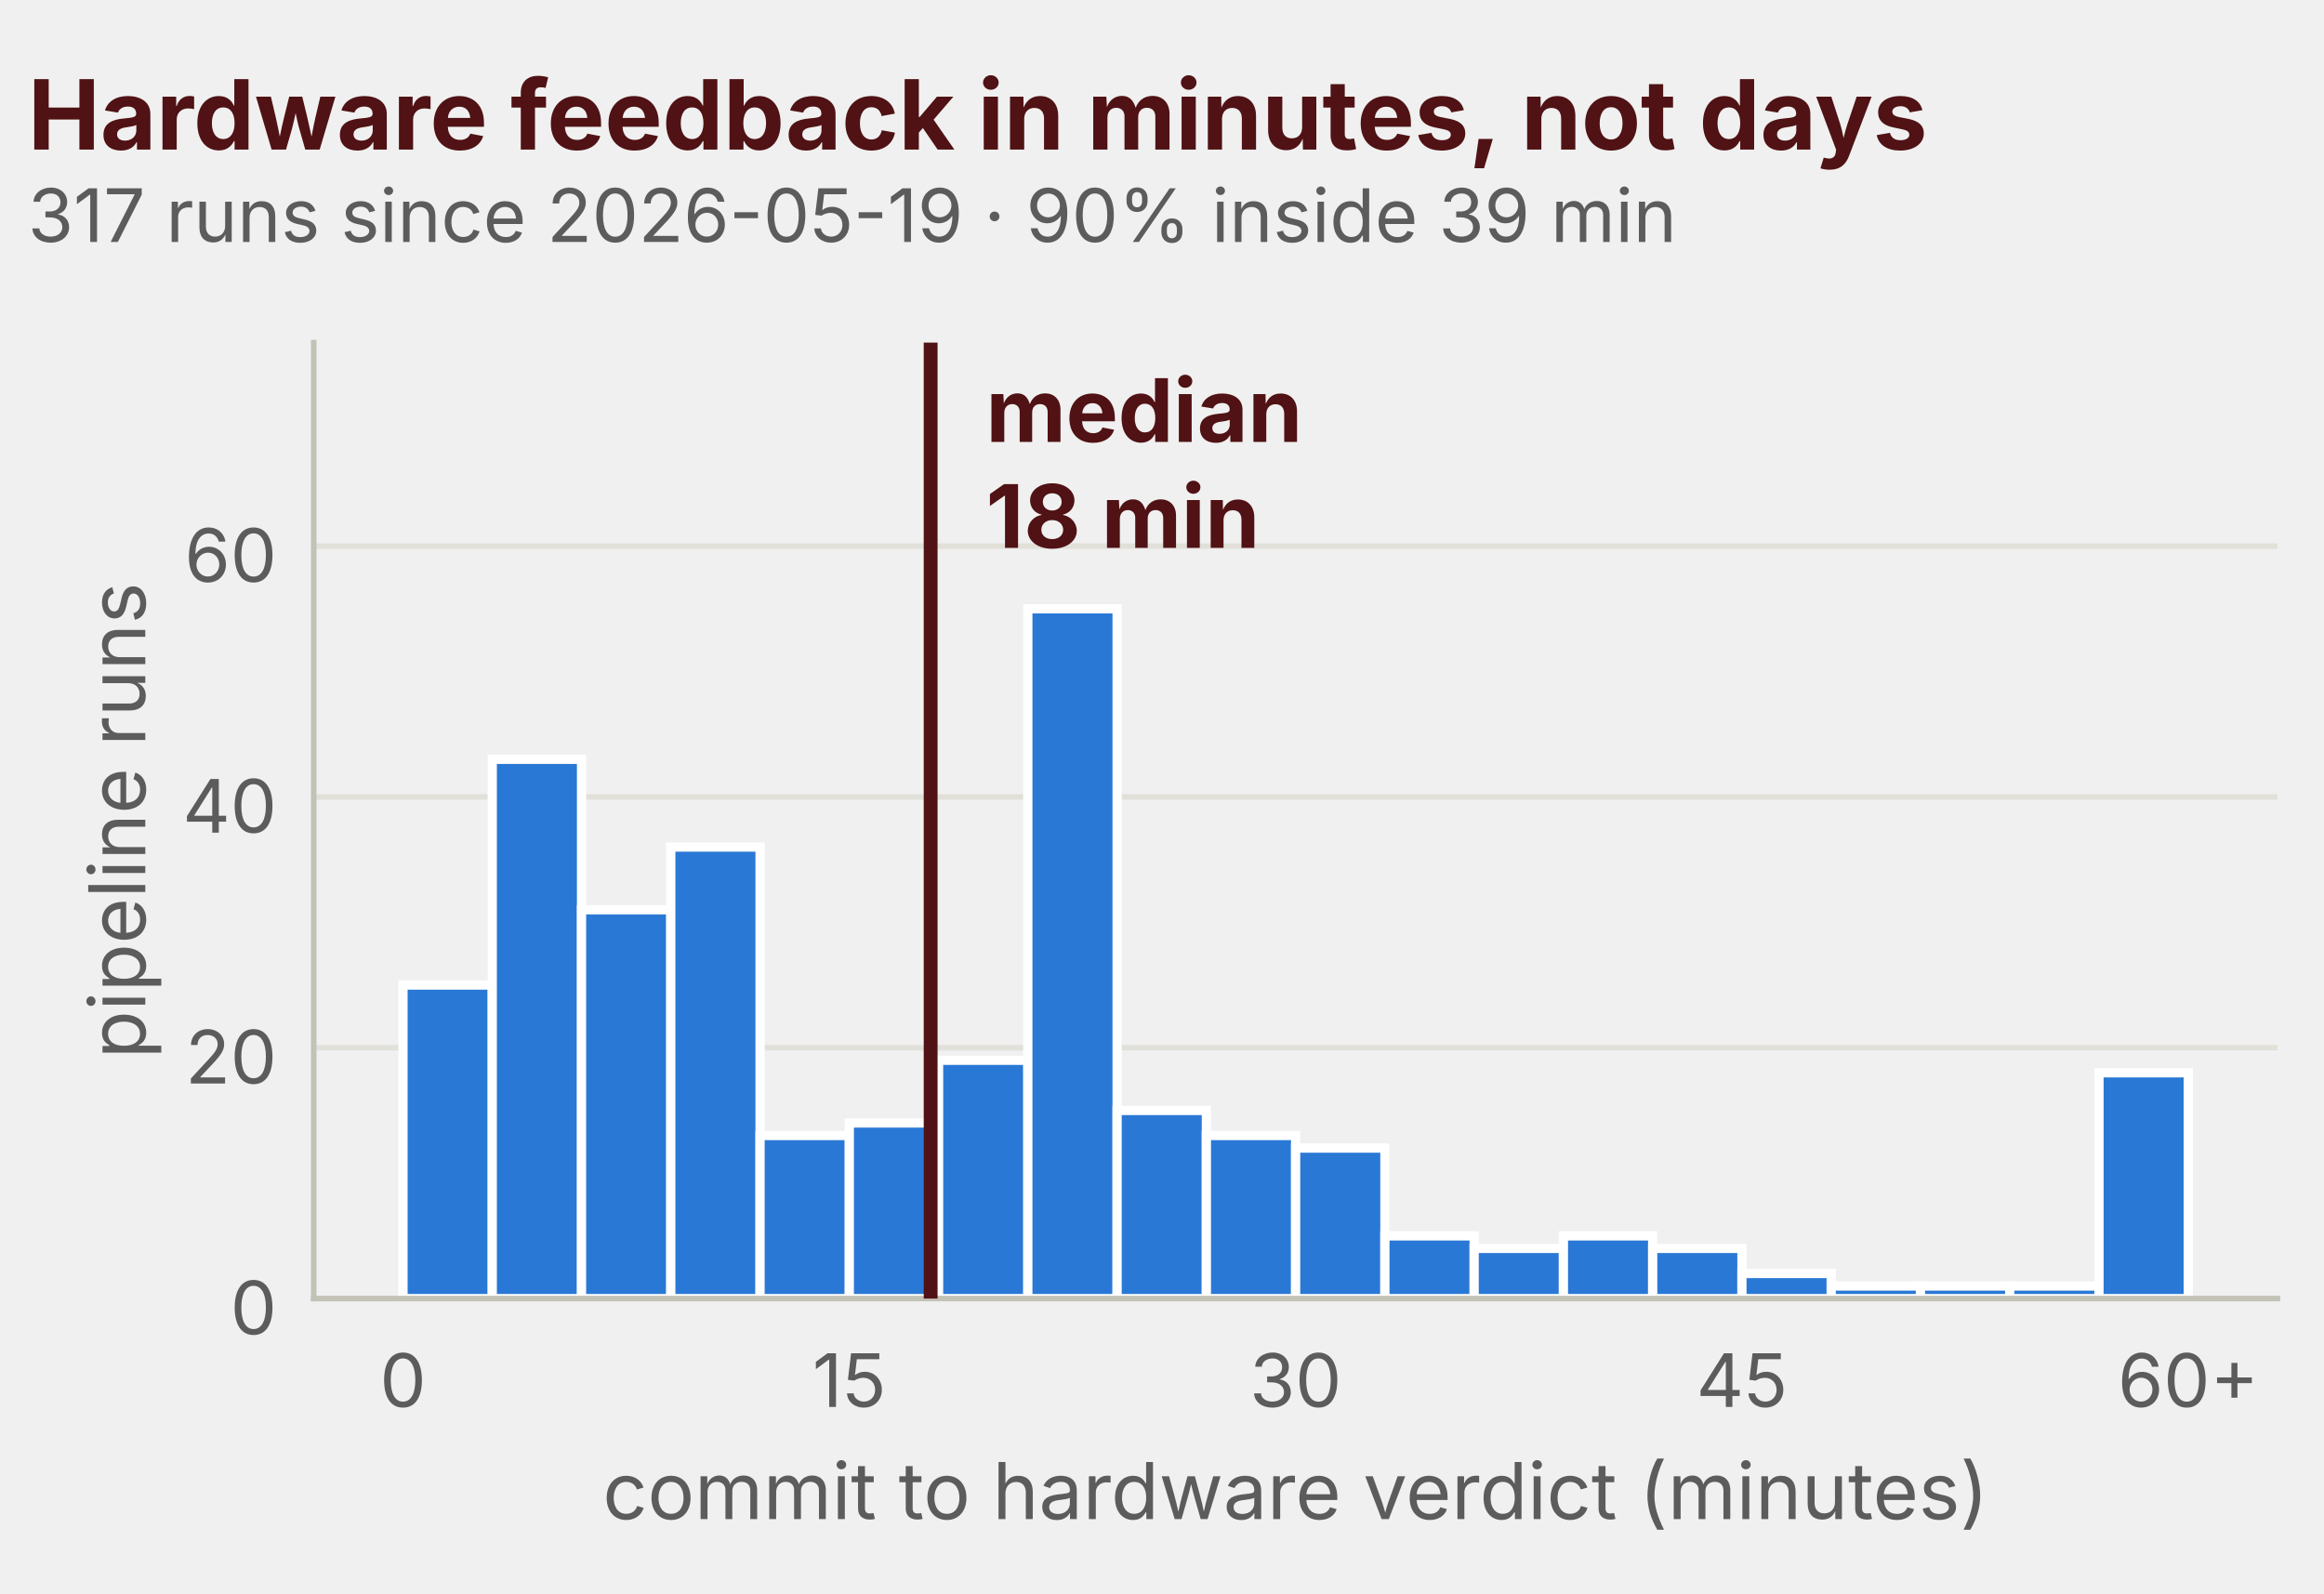
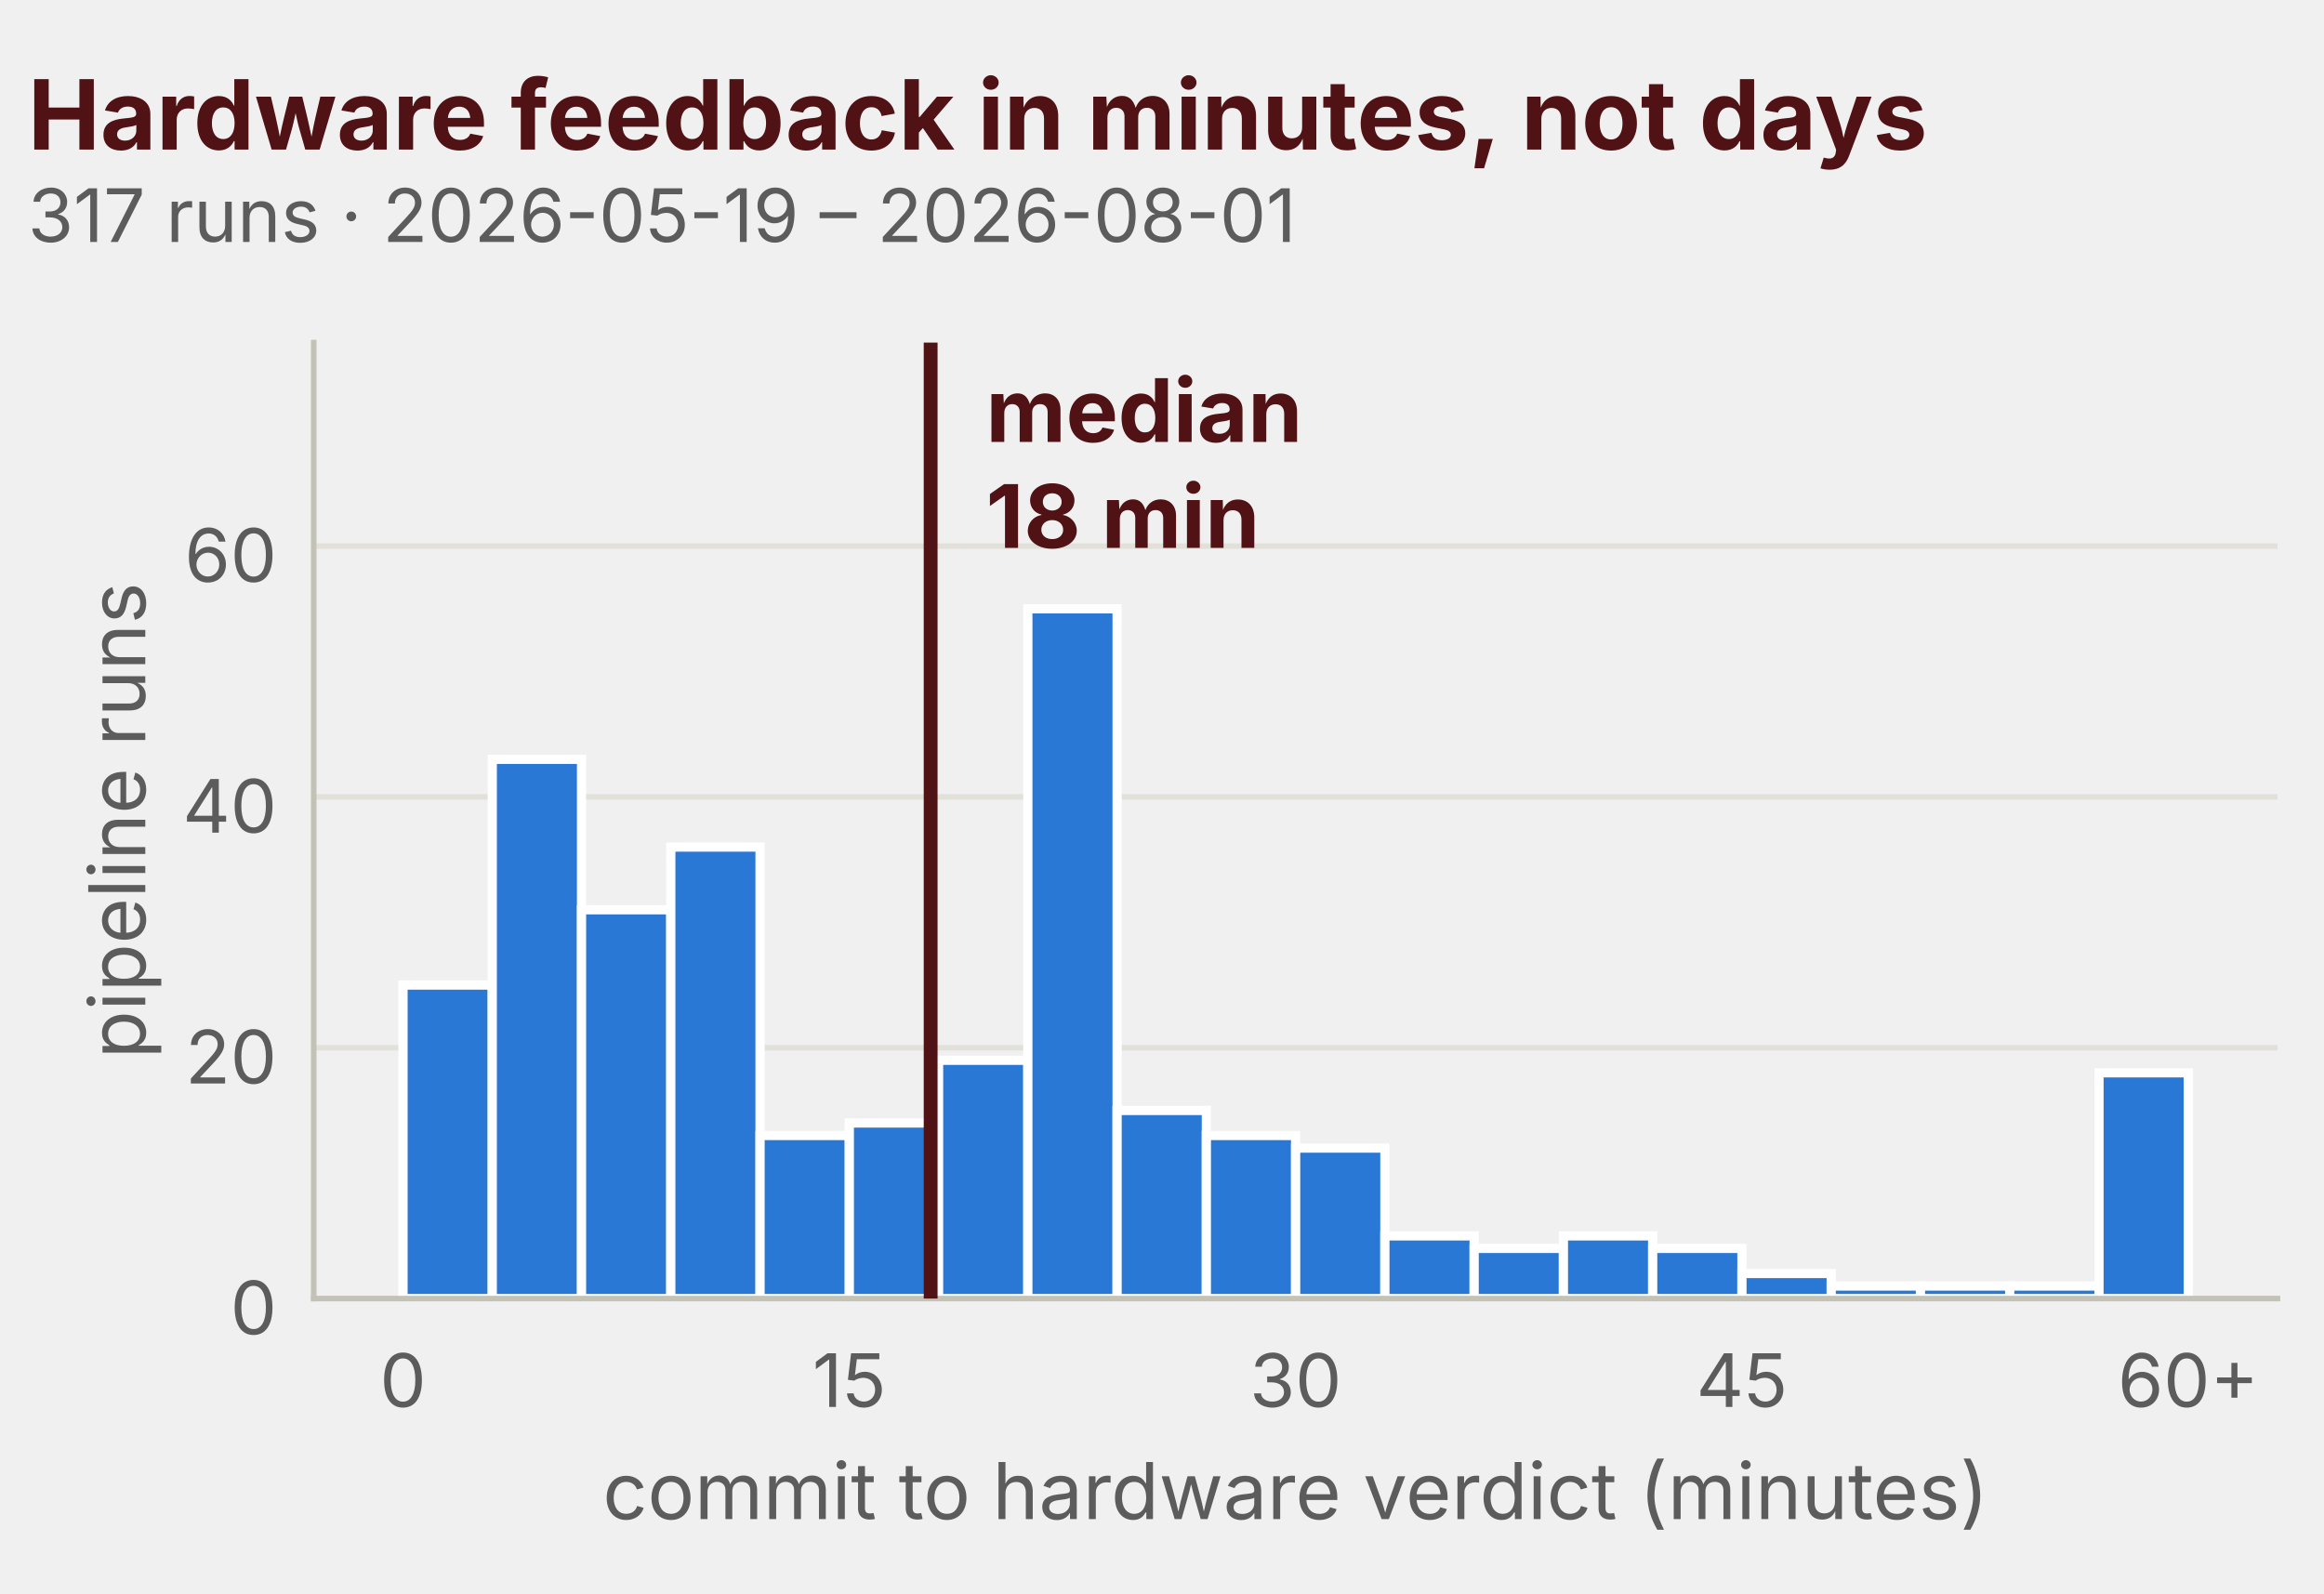
<svg xmlns="http://www.w3.org/2000/svg" width="504pt" height="345.6pt" viewBox="0 0 504 345.6" version="1.1">
  <defs>
    <style type="text/css">*{stroke-linejoin: round; stroke-linecap: butt}</style>
  </defs>
  <g id="figure_1">
    <g id="patch_1">
      <path d="M 0 345.6  L 504 345.6  L 504 0  L 0 0  L 0 345.6  z " style="fill: none" />
    </g>
    <g id="axes_1">
      <g id="patch_2">
        <path d="M 68.04 281.664  L 493.92 281.664  L 493.92 74.304  L 68.04 74.304  L 68.04 281.664  z " style="fill: none" />
      </g>
      <g id="matplotlib.axis_1">
        <g id="xtick_1">
          <g id="line2d_1" />
          <g id="text_1">
            <text style="font-size: 16px; font-family: 'Inter', 'Source Sans 3', 'Liberation Sans', 'DejaVu Sans', sans-serif; text-anchor: middle; fill: #5c5c5c" x="87.398" y="305.164" transform="rotate(-0 87.39818 305.164)">0</text>
          </g>
        </g>
        <g id="xtick_2">
          <g id="line2d_2" />
          <g id="text_2">
            <text style="font-size: 16px; font-family: 'Inter', 'Source Sans 3', 'Liberation Sans', 'DejaVu Sans', sans-serif; text-anchor: middle; fill: #5c5c5c" x="184.189" y="305.164" transform="rotate(-0 184.1891 305.164)">15</text>
          </g>
        </g>
        <g id="xtick_3">
          <g id="line2d_3" />
          <g id="text_3">
            <text style="font-size: 16px; font-family: 'Inter', 'Source Sans 3', 'Liberation Sans', 'DejaVu Sans', sans-serif; text-anchor: middle; fill: #5c5c5c" x="280.98" y="305.164" transform="rotate(-0 280.98 305.164)">30</text>
          </g>
        </g>
        <g id="xtick_4">
          <g id="line2d_4" />
          <g id="text_4">
            <text style="font-size: 16px; font-family: 'Inter', 'Source Sans 3', 'Liberation Sans', 'DejaVu Sans', sans-serif; text-anchor: middle; fill: #5c5c5c" x="377.771" y="305.164" transform="rotate(-0 377.7709 305.164)">45</text>
          </g>
        </g>
        <g id="xtick_5">
          <g id="line2d_5" />
          <g id="text_5">
            <text style="font-size: 16px; font-family: 'Inter', 'Source Sans 3', 'Liberation Sans', 'DejaVu Sans', sans-serif; text-anchor: middle; fill: #5c5c5c" x="474.562" y="305.164" transform="rotate(-0 474.5618 305.164)">60+</text>
          </g>
        </g>
        <g id="text_6">
          <text style="font-size: 17px; font-family: 'Inter', 'Source Sans 3', 'Liberation Sans', 'DejaVu Sans', sans-serif; text-anchor: middle; fill: #5c5c5c" x="280.98" y="329.492" transform="rotate(-0 280.98 329.4921)">commit to hardware verdict (minutes)</text>
        </g>
      </g>
      <g id="matplotlib.axis_2">
        <g id="ytick_1">
          <g id="line2d_6">
-             <path d="M 68.04 281.664  L 493.92 281.664  " clip-path="url(#p5d6f9d46e1)" style="fill: none; stroke: #e1e0d9; stroke-width: 1.2; stroke-linecap: square" />
+             <path d="M 68.04 281.664  L 493.92 281.664  " clip-path="url(#pcb081073f7)" style="fill: none; stroke: #e1e0d9; stroke-width: 1.2; stroke-linecap: square" />
          </g>
          <g id="line2d_7" />
          <g id="text_7">
            <text style="font-size: 16px; font-family: 'Inter', 'Source Sans 3', 'Liberation Sans', 'DejaVu Sans', sans-serif; text-anchor: end; fill: #5c5c5c" x="60.04" y="289.414" transform="rotate(-0 60.04 289.414)">0</text>
          </g>
        </g>
        <g id="ytick_2">
          <g id="line2d_8">
-             <path d="M 68.04 227.26  L 493.92 227.26  " clip-path="url(#p5d6f9d46e1)" style="fill: none; stroke: #e1e0d9; stroke-width: 1.2; stroke-linecap: square" />
+             <path d="M 68.04 227.26  L 493.92 227.26  " clip-path="url(#pcb081073f7)" style="fill: none; stroke: #e1e0d9; stroke-width: 1.2; stroke-linecap: square" />
          </g>
          <g id="line2d_9" />
          <g id="text_8">
            <text style="font-size: 16px; font-family: 'Inter', 'Source Sans 3', 'Liberation Sans', 'DejaVu Sans', sans-serif; text-anchor: end; fill: #5c5c5c" x="60.04" y="235.01" transform="rotate(-0 60.04 235.0102)">20</text>
          </g>
        </g>
        <g id="ytick_3">
          <g id="line2d_10">
-             <path d="M 68.04 172.856  L 493.92 172.856  " clip-path="url(#p5d6f9d46e1)" style="fill: none; stroke: #e1e0d9; stroke-width: 1.2; stroke-linecap: square" />
+             <path d="M 68.04 172.856  L 493.92 172.856  " clip-path="url(#pcb081073f7)" style="fill: none; stroke: #e1e0d9; stroke-width: 1.2; stroke-linecap: square" />
          </g>
          <g id="line2d_11" />
          <g id="text_9">
            <text style="font-size: 16px; font-family: 'Inter', 'Source Sans 3', 'Liberation Sans', 'DejaVu Sans', sans-serif; text-anchor: end; fill: #5c5c5c" x="60.04" y="180.606" transform="rotate(-0 60.04 180.6064)">40</text>
          </g>
        </g>
        <g id="ytick_4">
          <g id="line2d_12">
-             <path d="M 68.04 118.453  L 493.92 118.453  " clip-path="url(#p5d6f9d46e1)" style="fill: none; stroke: #e1e0d9; stroke-width: 1.2; stroke-linecap: square" />
+             <path d="M 68.04 118.453  L 493.92 118.453  " clip-path="url(#pcb081073f7)" style="fill: none; stroke: #e1e0d9; stroke-width: 1.2; stroke-linecap: square" />
          </g>
          <g id="line2d_13" />
          <g id="text_10">
            <text style="font-size: 16px; font-family: 'Inter', 'Source Sans 3', 'Liberation Sans', 'DejaVu Sans', sans-serif; text-anchor: end; fill: #5c5c5c" x="60.04" y="126.203" transform="rotate(-0 60.04 126.2027)">60</text>
          </g>
        </g>
        <g id="text_11">
          <text style="font-size: 17px; font-family: 'Inter', 'Source Sans 3', 'Liberation Sans', 'DejaVu Sans', sans-serif; text-anchor: middle; fill: #5c5c5c" x="31.509" y="177.984" transform="rotate(-90 31.50941 177.984)">pipeline runs</text>
        </g>
      </g>
      <g id="patch_3">
-         <path d="M 87.398 281.664  L 106.756 281.664  L 106.756 213.659  L 87.398 213.659  z " clip-path="url(#p5d6f9d46e1)" style="fill: #2a78d6; stroke: #ffffff; stroke-width: 2; stroke-linejoin: miter" />
+         <path d="M 87.398 281.664  L 106.756 281.664  L 106.756 213.659  L 87.398 213.659  z " clip-path="url(#pcb081073f7)" style="fill: #2a78d6; stroke: #ffffff; stroke-width: 2; stroke-linejoin: miter" />
      </g>
      <g id="patch_4">
-         <path d="M 106.756 281.664  L 126.115 281.664  L 126.115 164.696  L 106.756 164.696  z " clip-path="url(#p5d6f9d46e1)" style="fill: #2a78d6; stroke: #ffffff; stroke-width: 2; stroke-linejoin: miter" />
+         <path d="M 106.756 281.664  L 126.115 281.664  L 126.115 164.696  L 106.756 164.696  z " clip-path="url(#pcb081073f7)" style="fill: #2a78d6; stroke: #ffffff; stroke-width: 2; stroke-linejoin: miter" />
      </g>
      <g id="patch_5">
-         <path d="M 126.115 281.664  L 145.473 281.664  L 145.473 197.338  L 126.115 197.338  z " clip-path="url(#p5d6f9d46e1)" style="fill: #2a78d6; stroke: #ffffff; stroke-width: 2; stroke-linejoin: miter" />
+         <path d="M 126.115 281.664  L 145.473 281.664  L 145.473 197.338  L 126.115 197.338  z " clip-path="url(#pcb081073f7)" style="fill: #2a78d6; stroke: #ffffff; stroke-width: 2; stroke-linejoin: miter" />
      </g>
      <g id="patch_6">
-         <path d="M 145.473 281.664  L 164.831 281.664  L 164.831 183.737  L 145.473 183.737  z " clip-path="url(#p5d6f9d46e1)" style="fill: #2a78d6; stroke: #ffffff; stroke-width: 2; stroke-linejoin: miter" />
+         <path d="M 145.473 281.664  L 164.831 281.664  L 164.831 183.737  L 145.473 183.737  z " clip-path="url(#pcb081073f7)" style="fill: #2a78d6; stroke: #ffffff; stroke-width: 2; stroke-linejoin: miter" />
      </g>
      <g id="patch_7">
-         <path d="M 164.831 281.664  L 184.189 281.664  L 184.189 246.302  L 164.831 246.302  z " clip-path="url(#p5d6f9d46e1)" style="fill: #2a78d6; stroke: #ffffff; stroke-width: 2; stroke-linejoin: miter" />
+         <path d="M 164.831 281.664  L 184.189 281.664  L 184.189 246.302  L 164.831 246.302  z " clip-path="url(#pcb081073f7)" style="fill: #2a78d6; stroke: #ffffff; stroke-width: 2; stroke-linejoin: miter" />
      </g>
      <g id="patch_8">
-         <path d="M 184.189 281.664  L 203.547 281.664  L 203.547 243.581  L 184.189 243.581  z " clip-path="url(#p5d6f9d46e1)" style="fill: #2a78d6; stroke: #ffffff; stroke-width: 2; stroke-linejoin: miter" />
+         <path d="M 184.189 281.664  L 203.547 281.664  L 203.547 243.581  L 184.189 243.581  z " clip-path="url(#pcb081073f7)" style="fill: #2a78d6; stroke: #ffffff; stroke-width: 2; stroke-linejoin: miter" />
      </g>
      <g id="patch_9">
-         <path d="M 203.547 281.664  L 222.905 281.664  L 222.905 229.98  L 203.547 229.98  z " clip-path="url(#p5d6f9d46e1)" style="fill: #2a78d6; stroke: #ffffff; stroke-width: 2; stroke-linejoin: miter" />
+         <path d="M 203.547 281.664  L 222.905 281.664  L 222.905 229.98  L 203.547 229.98  z " clip-path="url(#pcb081073f7)" style="fill: #2a78d6; stroke: #ffffff; stroke-width: 2; stroke-linejoin: miter" />
      </g>
      <g id="patch_10">
-         <path d="M 222.905 281.664  L 242.264 281.664  L 242.264 132.054  L 222.905 132.054  z " clip-path="url(#p5d6f9d46e1)" style="fill: #2a78d6; stroke: #ffffff; stroke-width: 2; stroke-linejoin: miter" />
+         <path d="M 222.905 281.664  L 242.264 281.664  L 242.264 132.054  L 222.905 132.054  z " clip-path="url(#pcb081073f7)" style="fill: #2a78d6; stroke: #ffffff; stroke-width: 2; stroke-linejoin: miter" />
      </g>
      <g id="patch_11">
-         <path d="M 242.264 281.664  L 261.622 281.664  L 261.622 240.861  L 242.264 240.861  z " clip-path="url(#p5d6f9d46e1)" style="fill: #2a78d6; stroke: #ffffff; stroke-width: 2; stroke-linejoin: miter" />
+         <path d="M 242.264 281.664  L 261.622 281.664  L 261.622 240.861  L 242.264 240.861  z " clip-path="url(#pcb081073f7)" style="fill: #2a78d6; stroke: #ffffff; stroke-width: 2; stroke-linejoin: miter" />
      </g>
      <g id="patch_12">
-         <path d="M 261.622 281.664  L 280.98 281.664  L 280.98 246.302  L 261.622 246.302  z " clip-path="url(#p5d6f9d46e1)" style="fill: #2a78d6; stroke: #ffffff; stroke-width: 2; stroke-linejoin: miter" />
+         <path d="M 261.622 281.664  L 280.98 281.664  L 280.98 246.302  L 261.622 246.302  z " clip-path="url(#pcb081073f7)" style="fill: #2a78d6; stroke: #ffffff; stroke-width: 2; stroke-linejoin: miter" />
      </g>
      <g id="patch_13">
-         <path d="M 280.98 281.664  L 300.338 281.664  L 300.338 249.022  L 280.98 249.022  z " clip-path="url(#p5d6f9d46e1)" style="fill: #2a78d6; stroke: #ffffff; stroke-width: 2; stroke-linejoin: miter" />
+         <path d="M 280.98 281.664  L 300.338 281.664  L 300.338 249.022  L 280.98 249.022  z " clip-path="url(#pcb081073f7)" style="fill: #2a78d6; stroke: #ffffff; stroke-width: 2; stroke-linejoin: miter" />
      </g>
      <g id="patch_14">
-         <path d="M 300.338 281.664  L 319.696 281.664  L 319.696 268.063  L 300.338 268.063  z " clip-path="url(#p5d6f9d46e1)" style="fill: #2a78d6; stroke: #ffffff; stroke-width: 2; stroke-linejoin: miter" />
+         <path d="M 300.338 281.664  L 319.696 281.664  L 319.696 268.063  L 300.338 268.063  z " clip-path="url(#pcb081073f7)" style="fill: #2a78d6; stroke: #ffffff; stroke-width: 2; stroke-linejoin: miter" />
      </g>
      <g id="patch_15">
-         <path d="M 319.696 281.664  L 339.055 281.664  L 339.055 270.783  L 319.696 270.783  z " clip-path="url(#p5d6f9d46e1)" style="fill: #2a78d6; stroke: #ffffff; stroke-width: 2; stroke-linejoin: miter" />
+         <path d="M 319.696 281.664  L 339.055 281.664  L 339.055 270.783  L 319.696 270.783  z " clip-path="url(#pcb081073f7)" style="fill: #2a78d6; stroke: #ffffff; stroke-width: 2; stroke-linejoin: miter" />
      </g>
      <g id="patch_16">
-         <path d="M 339.055 281.664  L 358.413 281.664  L 358.413 268.063  L 339.055 268.063  z " clip-path="url(#p5d6f9d46e1)" style="fill: #2a78d6; stroke: #ffffff; stroke-width: 2; stroke-linejoin: miter" />
+         <path d="M 339.055 281.664  L 358.413 281.664  L 358.413 268.063  L 339.055 268.063  z " clip-path="url(#pcb081073f7)" style="fill: #2a78d6; stroke: #ffffff; stroke-width: 2; stroke-linejoin: miter" />
      </g>
      <g id="patch_17">
-         <path d="M 358.413 281.664  L 377.771 281.664  L 377.771 270.783  L 358.413 270.783  z " clip-path="url(#p5d6f9d46e1)" style="fill: #2a78d6; stroke: #ffffff; stroke-width: 2; stroke-linejoin: miter" />
+         <path d="M 358.413 281.664  L 377.771 281.664  L 377.771 270.783  L 358.413 270.783  z " clip-path="url(#pcb081073f7)" style="fill: #2a78d6; stroke: #ffffff; stroke-width: 2; stroke-linejoin: miter" />
      </g>
      <g id="patch_18">
-         <path d="M 377.771 281.664  L 397.129 281.664  L 397.129 276.224  L 377.771 276.224  z " clip-path="url(#p5d6f9d46e1)" style="fill: #2a78d6; stroke: #ffffff; stroke-width: 2; stroke-linejoin: miter" />
+         <path d="M 377.771 281.664  L 397.129 281.664  L 397.129 276.224  L 377.771 276.224  z " clip-path="url(#pcb081073f7)" style="fill: #2a78d6; stroke: #ffffff; stroke-width: 2; stroke-linejoin: miter" />
      </g>
      <g id="patch_19">
-         <path d="M 397.129 281.664  L 416.487 281.664  L 416.487 278.944  L 397.129 278.944  z " clip-path="url(#p5d6f9d46e1)" style="fill: #2a78d6; stroke: #ffffff; stroke-width: 2; stroke-linejoin: miter" />
+         <path d="M 397.129 281.664  L 416.487 281.664  L 416.487 278.944  L 397.129 278.944  z " clip-path="url(#pcb081073f7)" style="fill: #2a78d6; stroke: #ffffff; stroke-width: 2; stroke-linejoin: miter" />
      </g>
      <g id="patch_20">
-         <path d="M 416.487 281.664  L 435.845 281.664  L 435.845 278.944  L 416.487 278.944  z " clip-path="url(#p5d6f9d46e1)" style="fill: #2a78d6; stroke: #ffffff; stroke-width: 2; stroke-linejoin: miter" />
+         <path d="M 416.487 281.664  L 435.845 281.664  L 435.845 278.944  L 416.487 278.944  z " clip-path="url(#pcb081073f7)" style="fill: #2a78d6; stroke: #ffffff; stroke-width: 2; stroke-linejoin: miter" />
      </g>
      <g id="patch_21">
-         <path d="M 435.845 281.664  L 455.204 281.664  L 455.204 278.944  L 435.845 278.944  z " clip-path="url(#p5d6f9d46e1)" style="fill: #2a78d6; stroke: #ffffff; stroke-width: 2; stroke-linejoin: miter" />
+         <path d="M 435.845 281.664  L 455.204 281.664  L 455.204 278.944  L 435.845 278.944  z " clip-path="url(#pcb081073f7)" style="fill: #2a78d6; stroke: #ffffff; stroke-width: 2; stroke-linejoin: miter" />
      </g>
      <g id="patch_22">
-         <path d="M 455.204 281.664  L 474.562 281.664  L 474.562 232.701  L 455.204 232.701  z " clip-path="url(#p5d6f9d46e1)" style="fill: #2a78d6; stroke: #ffffff; stroke-width: 2; stroke-linejoin: miter" />
+         <path d="M 455.204 281.664  L 474.562 281.664  L 474.562 232.701  L 455.204 232.701  z " clip-path="url(#pcb081073f7)" style="fill: #2a78d6; stroke: #ffffff; stroke-width: 2; stroke-linejoin: miter" />
      </g>
      <g id="patch_23">
        <path d="M 68.04 281.664  L 68.04 74.304  " style="fill: none; stroke: #c3c2b7; stroke-width: 1.2; stroke-linejoin: miter; stroke-linecap: square" />
      </g>
      <g id="patch_24">
        <path d="M 68.04 281.664  L 493.92 281.664  " style="fill: none; stroke: #c3c2b7; stroke-width: 1.2; stroke-linejoin: miter; stroke-linecap: square" />
      </g>
      <g id="text_12">
        <text style="font-weight: 700; font-size: 19px; font-family: 'Inter', 'Source Sans 3', 'Liberation Sans', 'DejaVu Sans', sans-serif; fill: #501214" transform="translate(213.8265 95.85207)">median</text>
        <text style="font-weight: 700; font-size: 19px; font-family: 'Inter', 'Source Sans 3', 'Liberation Sans', 'DejaVu Sans', sans-serif; fill: #501214" transform="translate(213.8265 118.8413)">18 min</text>
      </g>
      <g id="line2d_14">
-         <path d="M 201.827 281.664  L 201.827 74.304  " clip-path="url(#p5d6f9d46e1)" style="fill: none; stroke: #501214; stroke-width: 3; stroke-linecap: square" />
+         <path d="M 201.827 281.664  L 201.827 74.304  " clip-path="url(#pcb081073f7)" style="fill: none; stroke: #501214; stroke-width: 3; stroke-linecap: square" />
      </g>
    </g>
    <g id="text_13">
      <text style="font-weight: 700; font-size: 21px; font-family: 'Inter', 'Source Sans 3', 'Liberation Sans', 'DejaVu Sans', sans-serif; text-anchor: start; fill: #501214" x="6.048" y="32.44" transform="rotate(-0 6.048 32.43975)">Hardware feedback in minutes, not days</text>
    </g>
    <g id="text_14">
-       <text style="font-size: 16px; font-family: 'Inter', 'Source Sans 3', 'Liberation Sans', 'DejaVu Sans', sans-serif; text-anchor: start; fill: #5c5c5c" x="6.048" y="52.479" transform="rotate(-0 6.048 52.4792)">317 runs since 2026-05-19  ·  90% inside 39 min</text>
+       <text style="font-size: 16px; font-family: 'Inter', 'Source Sans 3', 'Liberation Sans', 'DejaVu Sans', sans-serif; text-anchor: start; fill: #5c5c5c" x="6.048" y="52.479" transform="rotate(-0 6.048 52.4792)">317 runs  ·  2026-05-19 – 2026-08-01</text>
    </g>
  </g>
  <defs>
-     <clipPath id="p5d6f9d46e1">
+     <clipPath id="pcb081073f7">
      <rect x="68.04" y="74.304" width="425.88" height="207.36" />
    </clipPath>
  </defs>
</svg>
